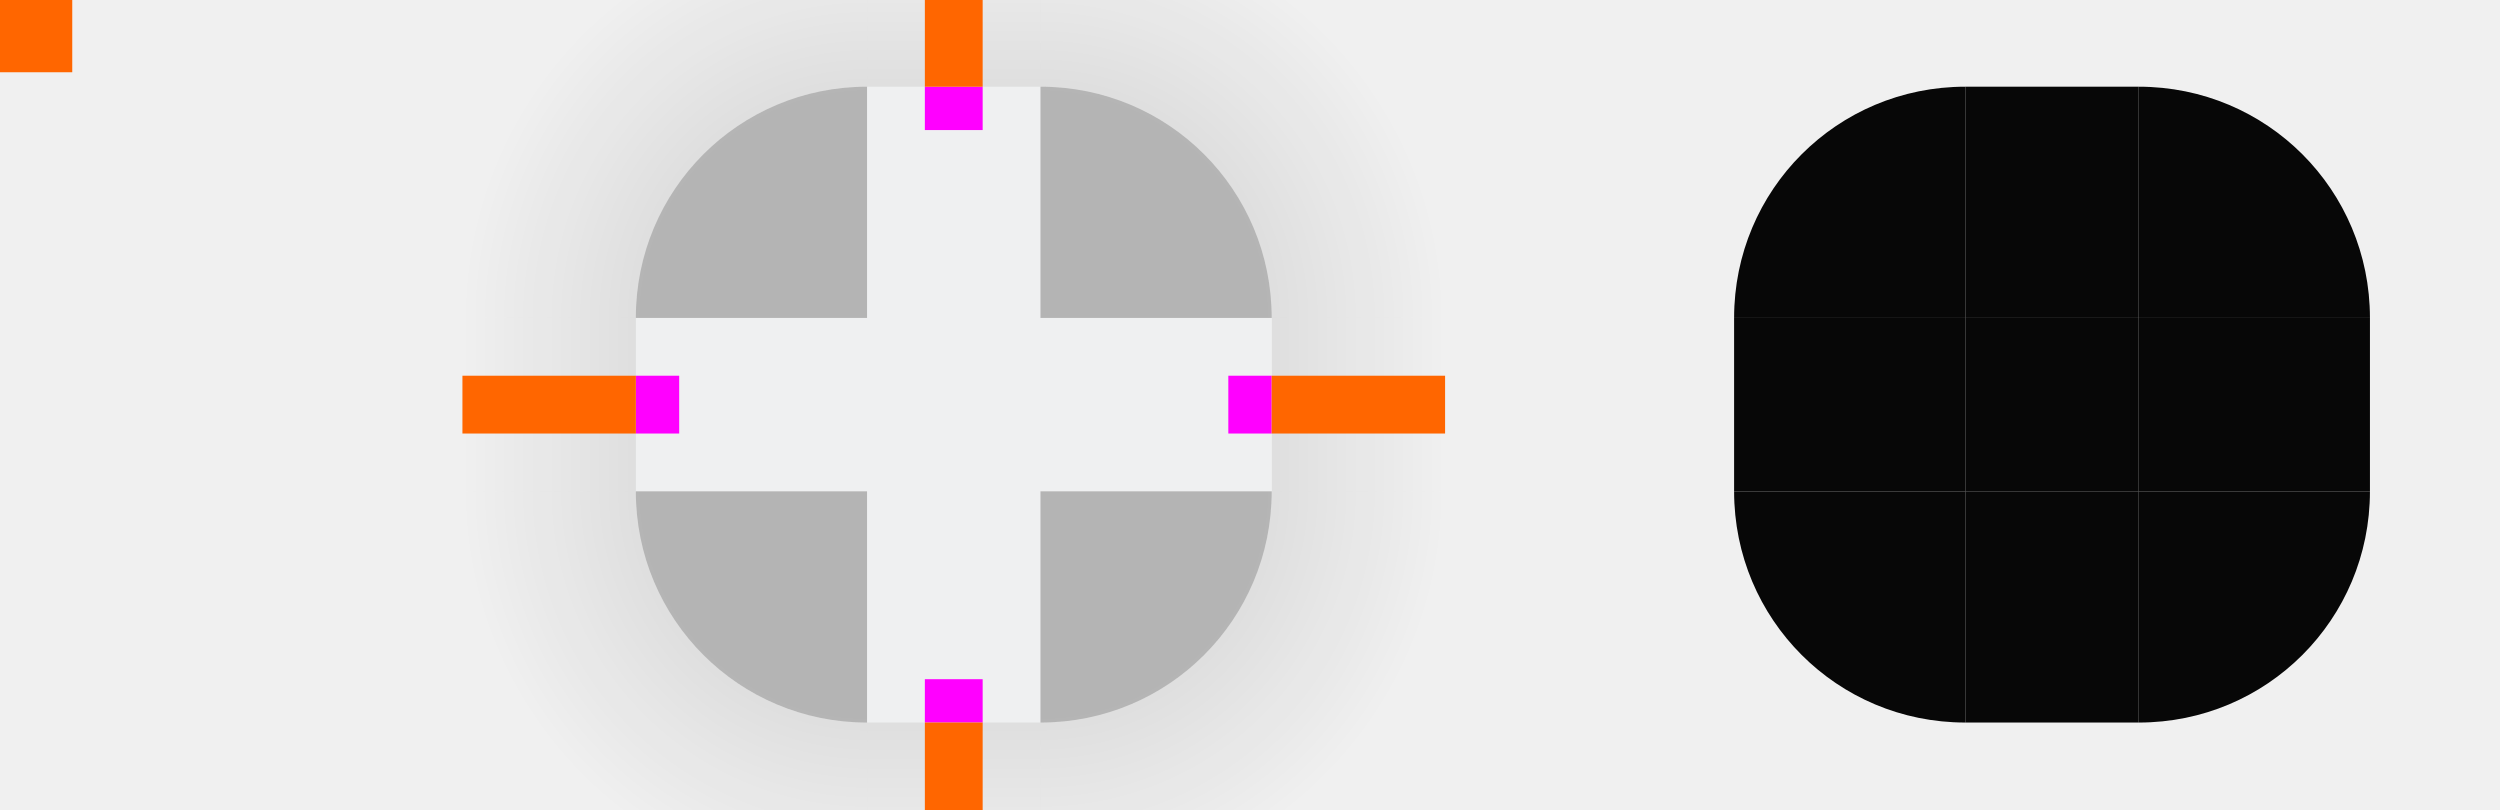
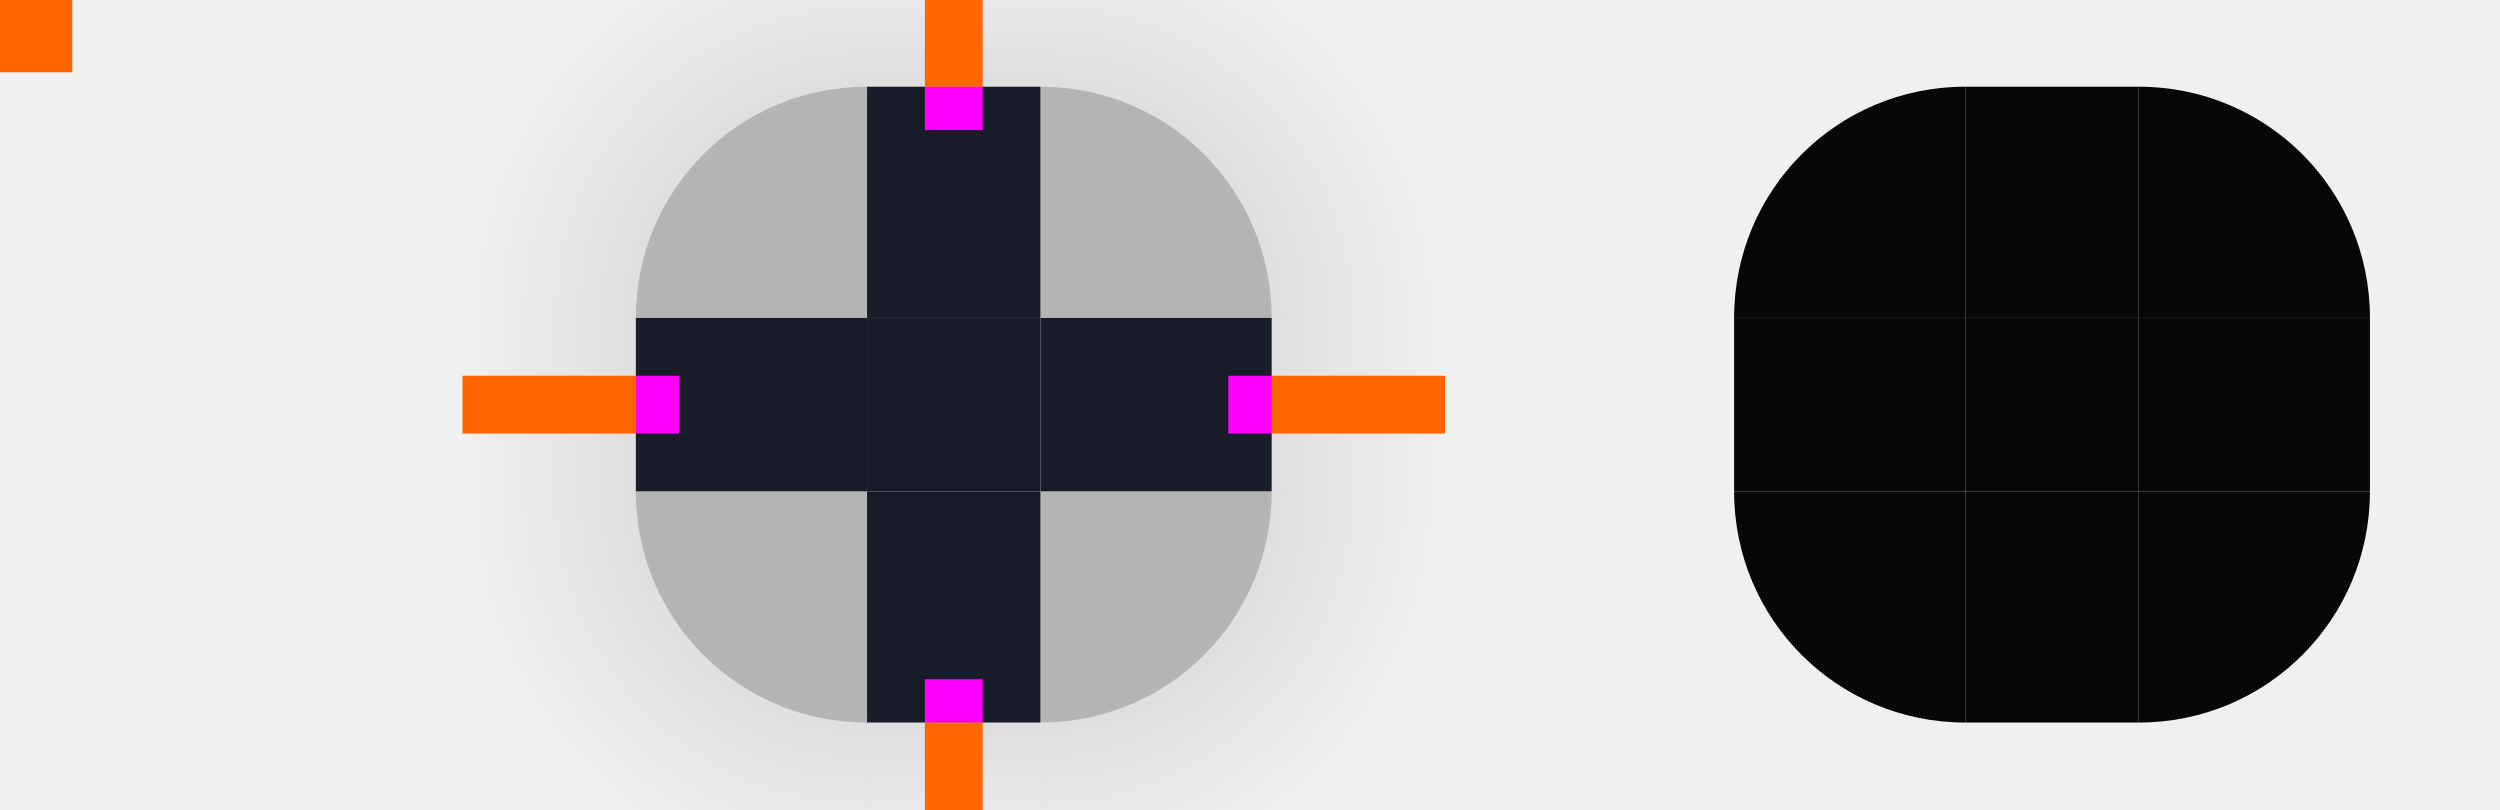
<svg xmlns="http://www.w3.org/2000/svg" xmlns:xlink="http://www.w3.org/1999/xlink" width="173" height="56" version="1.1" viewBox="0 0 173 56" id="svg200">
  <defs id="defs24">
    <linearGradient id="linearGradient923">
      <stop id="stop919" offset="0" style="stop-color:#ffffff;stop-opacity:1;" />
      <stop id="stop921" offset="1" style="stop-color:#ffffff;stop-opacity:0;" />
    </linearGradient>
    <linearGradient id="linearGradient913">
      <stop id="stop909" offset="0" style="stop-color:#ffffff;stop-opacity:0" />
      <stop style="stop-color:#ffffff;stop-opacity:0" offset="0.938" id="stop917" />
      <stop id="stop911" offset="1" style="stop-color:#ffffff;stop-opacity:1" />
    </linearGradient>
    <style id="current-color-scheme" type="text/css">.ColorScheme-Text {
        color:#31363b;
        stop-color:#31363b;
      }
      .ColorScheme-Background {
        color:#eff0f1;
        stop-color:#eff0f1;
      }
      .ColorScheme-Highlight {
        color:#3daee9;
        stop-color:#3daee9;
      }
      .ColorScheme-ViewText {
        color:#31363b;
        stop-color:#31363b;
      }
      .ColorScheme-ViewBackground {
        color:#fcfcfc;
        stop-color:#fcfcfc;
      }
      .ColorScheme-ViewHover {
        color:#93cee9;
        stop-color:#93cee9;
      }
      .ColorScheme-ViewFocus{
        color:#3daee9;
        stop-color:#3daee9;
      }
      .ColorScheme-ButtonText {
        color:#31363b;
        stop-color:#31363b;
      }
      .ColorScheme-ButtonBackground {
        color:#eff0f1;
        stop-color:#eff0f1;
      }
      .ColorScheme-ButtonHover {
        color:#93cee9;
        stop-color:#93cee9;
      }
      .ColorScheme-ButtonFocus{
        color:#3daee9;
        stop-color:#3daee9;
      }</style>
    <linearGradient id="linearGradient4270">
      <stop id="stop4272" offset="0" style="stop-color:#000000;stop-opacity:0.667" />
      <stop id="stop4274" offset="1" style="stop-color:#000000;stop-opacity:0;" />
    </linearGradient>
    <radialGradient xlink:href="#linearGradient4270" id="radialGradient994" gradientUnits="userSpaceOnUse" gradientTransform="matrix(1.6289431e-5,-4.66664,4.66665,1.6289464e-5,3.998937,381.3309)" cx="77" cy="12" fx="77" fy="12" r="6" />
    <linearGradient xlink:href="#linearGradient4270" id="linearGradient4920" gradientUnits="userSpaceOnUse" x1="-920.695" y1="-35" x2="-904.362" y2="-35" gradientTransform="matrix(1.102054,0,0,1,98.29367,0)" />
    <radialGradient gradientTransform="matrix(0,-2,2,0,16,142)" gradientUnits="userSpaceOnUse" r="8" fy="22" fx="60" cy="22" cx="60" id="radialGradient915" xlink:href="#linearGradient913" />
    <linearGradient gradientUnits="userSpaceOnUse" y2="-35" x2="-910.862" y1="-35" x1="-910.362" id="linearGradient925" xlink:href="#linearGradient923" />
  </defs>
  <use height="100%" width="100%" transform="matrix(1,0,0,-1,-2.3793946e-7,55.99996)" id="bottom" xlink:href="#top" y="0" x="0" />
  <use x="0" y="0" xlink:href="#top" id="left" transform="matrix(0,1,1,0,38.00004,-37.99997)" width="100%" height="100%" />
  <use height="100%" width="100%" transform="rotate(90,65.99996,28.00002)" id="shadow-right" xlink:href="#shadow-top" y="0" x="0" />
  <use height="100%" width="100%" transform="rotate(90,65.99997,28)" id="right" xlink:href="#top" y="0" x="0" />
  <use height="100%" width="100%" transform="rotate(-90,66.00001,27.99999)" id="shadow-left" xlink:href="#shadow-top" y="0" x="0" />
  <use height="100%" width="100%" transform="matrix(1,0,0,-1,5.6942917e-7,56.00003)" id="shadow-bottom" xlink:href="#shadow-top" y="0" x="0" />
  <g id="shadow-topleft" transform="matrix(1.166664,0,0,1.166664,64.66661,-1086.753)" style="opacity:1">
    <path d="M 32 -6 L 32 22 L 44 22 C 44 13.136 51.136 6 60 6 L 60 -6 L 32 -6 z " style="opacity:0.25;fill:url(#radialGradient994);fill-opacity:1;fill-rule:evenodd;stroke:none;stroke-width:2.333px;stroke-linecap:butt;stroke-linejoin:miter;stroke-opacity:1" id="path4828" transform="matrix(0.857145,0,0,0.857145,-55.42867,931.505)" />
  </g>
  <rect style="fill:#ff6600" x="0" height="5" width="5" y="-1.4648437e-05" id="hint-tile-center" />
  <g id="top" transform="matrix(0.375001,0,0,1.999999,52.87496,-1814.723)">
-     <rect y="-51" x="-918.362" height="32" width="8" id="rect4152" style="opacity:1;fill:currentColor;fill-opacity:1;stroke:none;stroke-width:1.155" transform="matrix(0,-1,-1,0,0,0)" class="ColorScheme-Background" />
+     <rect y="-51" x="-918.362" height="32" width="8" id="rect4152" style="opacity:1;fill:#181b28;fill-opacity:1;stroke:none;stroke-width:1.155" transform="matrix(0,-1,-1,0,0,0)" class="ColorScheme-Background" />
    <rect class="ColorScheme-Background" transform="matrix(0,-1,-1,0,0,0)" style="color:#eff0f1;opacity:0.01;fill:url(#linearGradient925);fill-opacity:1;stroke:none;stroke-width:0.289" id="rect76" width="0.5" height="32" x="-910.862" y="-51" />
  </g>
  <g id="topleft" transform="translate(31,-904.3622)">
    <path style="opacity:0.25;fill:#000000;fill-opacity:1;stroke:none;stroke-width:2.667" d="m 29,910.362 c -8.864,0 -16,7.136 -16,16 h 16 z" id="rect4159" />
    <path transform="translate(-31,904.3622)" d="M 60 6 C 51.136 6 44 13.136 44 22 L 45 22 C 45 13.69 51.69 7 60 7 L 60 6 z " style="opacity:0.01;fill:url(#radialGradient915);fill-opacity:1;stroke:none;stroke-width:2.667" id="path71" />
  </g>
-   <rect class="ColorScheme-Background" y="22" x="60" height="12" width="12" id="center" style="opacity:1;fill:currentColor;fill-opacity:1;stroke:none;stroke-width:0.375" />
+   <rect class="ColorScheme-Background" y="22" x="60" height="12" width="12" id="center" style="opacity:1;fill:#181b28;fill-opacity:1;stroke:none;stroke-width:0.375" />
  <rect style="fill:#ff00ff;fill-opacity:1;stroke:none;stroke-width:0.707" id="hint-top-margin" width="4" height="3" x="64" y="6" />
  <rect y="47" x="64" height="3" width="4" id="hint-bottom-margin" style="fill:#ff00ff;fill-opacity:1;stroke:none;stroke-width:0.707" />
  <rect y="-88" x="26" height="3" width="4" id="hint-right-margin" style="fill:#ff00ff;fill-opacity:1;stroke:none;stroke-width:0.707" transform="rotate(90)" />
  <rect style="fill:#ff00ff;fill-opacity:1;stroke:none;stroke-width:0.707" id="hint-left-margin" width="4" height="3" x="26" y="-47" transform="rotate(90)" />
  <g id="shadow-top" transform="matrix(0.3750033,0,0,1.555564,52.87489,-1403.46)" style="opacity:1">
    <rect transform="matrix(0,-1,-1,0,0,0)" style="opacity:1;fill:none;fill-opacity:1;stroke:none" id="rect4820" width="6" height="32" x="-916.362" y="-51" />
    <rect transform="matrix(0,-1,-1,0,0,0)" style="opacity:0.25;fill:url(#linearGradient4920);fill-opacity:1;stroke:none;stroke-width:1.05" id="rect4822" width="7.714" height="32" x="-906.077" y="-51" />
    <rect y="-51" x="-911.362" height="32" width="1" id="rect4824" style="opacity:1;fill:none;fill-opacity:1;stroke:none" transform="matrix(0,-1,-1,0,0,0)" />
  </g>
  <rect y="-6" x="64" height="12" width="4" id="shadow-hint-top-margin" style="fill:#ff6600;fill-opacity:1;stroke:none;stroke-width:1.414" />
  <rect style="fill:#ff6600;fill-opacity:1;stroke:none;stroke-width:1.414" id="shadow-hint-bottom-margin" width="4" height="12" x="64" y="50" />
  <rect transform="rotate(90)" style="fill:#ff6600;fill-opacity:1;stroke:none;stroke-width:1.414" id="shadow-hint-right-margin" width="4" height="12" x="26" y="-100" />
  <rect transform="rotate(90)" y="-44" x="26" height="12" width="4" id="shadow-hint-left-margin" style="fill:#ff6600;fill-opacity:1;stroke:none;stroke-width:1.414" />
  <g id="mask-top" transform="matrix(0.3750003,0,0,1.333327,128.875,-1207.811)">
    <rect transform="matrix(0,-1,-1,0,0,0)" style="opacity:0.97;fill:#000000;fill-opacity:1;stroke:none;stroke-width:1.549" id="rect4265" width="12" height="32" x="-922.362" y="-51" />
  </g>
  <g id="mask-topleft" transform="matrix(1.599998,0,0,1.599994,99.20003,-1450.574)">
    <path style="opacity:0.97;fill:#000000;fill-opacity:1;stroke-width:2" d="m 23,910.362 c -5.54,0 -10,4.46 -10,10 h 10 z" id="path4277" />
  </g>
  <g id="mask-topright" transform="matrix(2.000004,0,0,2.000016,49.9998,-1814.739)">
    <path style="opacity:0.97;fill:#000000;fill-opacity:1;stroke-width:1.6" d="m 49,910.362 v 8 H 57 c 0,-4.432 -3.568,-8 -8,-8 z" id="path4287" />
  </g>
  <g id="mask-bottom" transform="matrix(0.3750003,0,0,1.600003,128.875,-1476.983)">
    <rect y="-51" x="944.362" height="32" width="10" id="rect4291" style="opacity:0.97;fill:#000000;fill-opacity:1;stroke:none;stroke-width:1.414" transform="rotate(90)" />
  </g>
  <g id="mask-bottomleft" transform="matrix(1.333329,0,0,1.333327,102.6667,-1222.477)">
    <path style="opacity:0.97;fill:#000000;fill-opacity:1;stroke-width:2.4" d="m 13,942.362 c 0,6.648 5.352,12 12,12 v -12 z" id="path4303" />
  </g>
  <g id="mask-bottomright" transform="matrix(1.333334,0,0,1.333332,87.99999,-1222.481)">
    <path style="opacity:0.97;fill:#000000;fill-opacity:1;stroke-width:2.4" d="m 45,942.362 v 12 c 6.648,0 12,-5.352 12,-12 z" id="path4313" />
  </g>
  <g id="mask-left" transform="matrix(1.333334,0,0,0.600006,102.6667,-531.4229)">
    <rect y="922.362" x="-25" height="20" width="12" id="rect4317" style="opacity:0.97;fill:#000000;fill-opacity:1;stroke:none;stroke-width:1.225" transform="scale(-1,1)" />
  </g>
  <g id="mask-right" transform="matrix(1.600001,0,0,0.3750048,72.79994,-321.6402)">
    <rect style="opacity:0.97;fill:#000000;fill-opacity:1;stroke:none;stroke-width:1.414" id="rect4323" width="10" height="32" x="47" y="916.362" />
  </g>
  <rect style="opacity:0.97;fill:#000000;fill-opacity:1;stroke:none;stroke-width:0.375" id="mask-center" width="12" height="12" x="136" y="22" />
  <rect style="color:#eff0f1;opacity:0;fill:#ffffff;fill-opacity:1;stroke:none;stroke-width:0.375" id="shadow-center" width="12" height="12" x="60" y="80" class="ColorScheme-Background" />
  <use height="100%" width="100%" transform="matrix(-1,0,0,1,132,0)" id="topright" xlink:href="#topleft" y="0" x="0" />
  <use height="100%" width="100%" transform="matrix(1,0,0,-1,0,56)" id="bottomleft" xlink:href="#topleft" y="0" x="0" />
  <use height="100%" width="100%" transform="rotate(180,66,28)" id="bottomright" xlink:href="#topleft" y="0" x="0" />
  <use height="100%" width="100%" transform="matrix(-1,0,0,1,132,0)" id="shadow-topright" xlink:href="#shadow-topleft" y="0" x="0" />
  <use height="100%" width="100%" transform="matrix(1,0,0,-1,-9.5996635e-7,56)" id="shadow-bottomleft" xlink:href="#shadow-topleft" y="0" x="0" />
  <use height="100%" width="100%" transform="rotate(180,66,28)" id="shadow-bottomright" xlink:href="#shadow-topleft" y="0" x="0" />
</svg>
